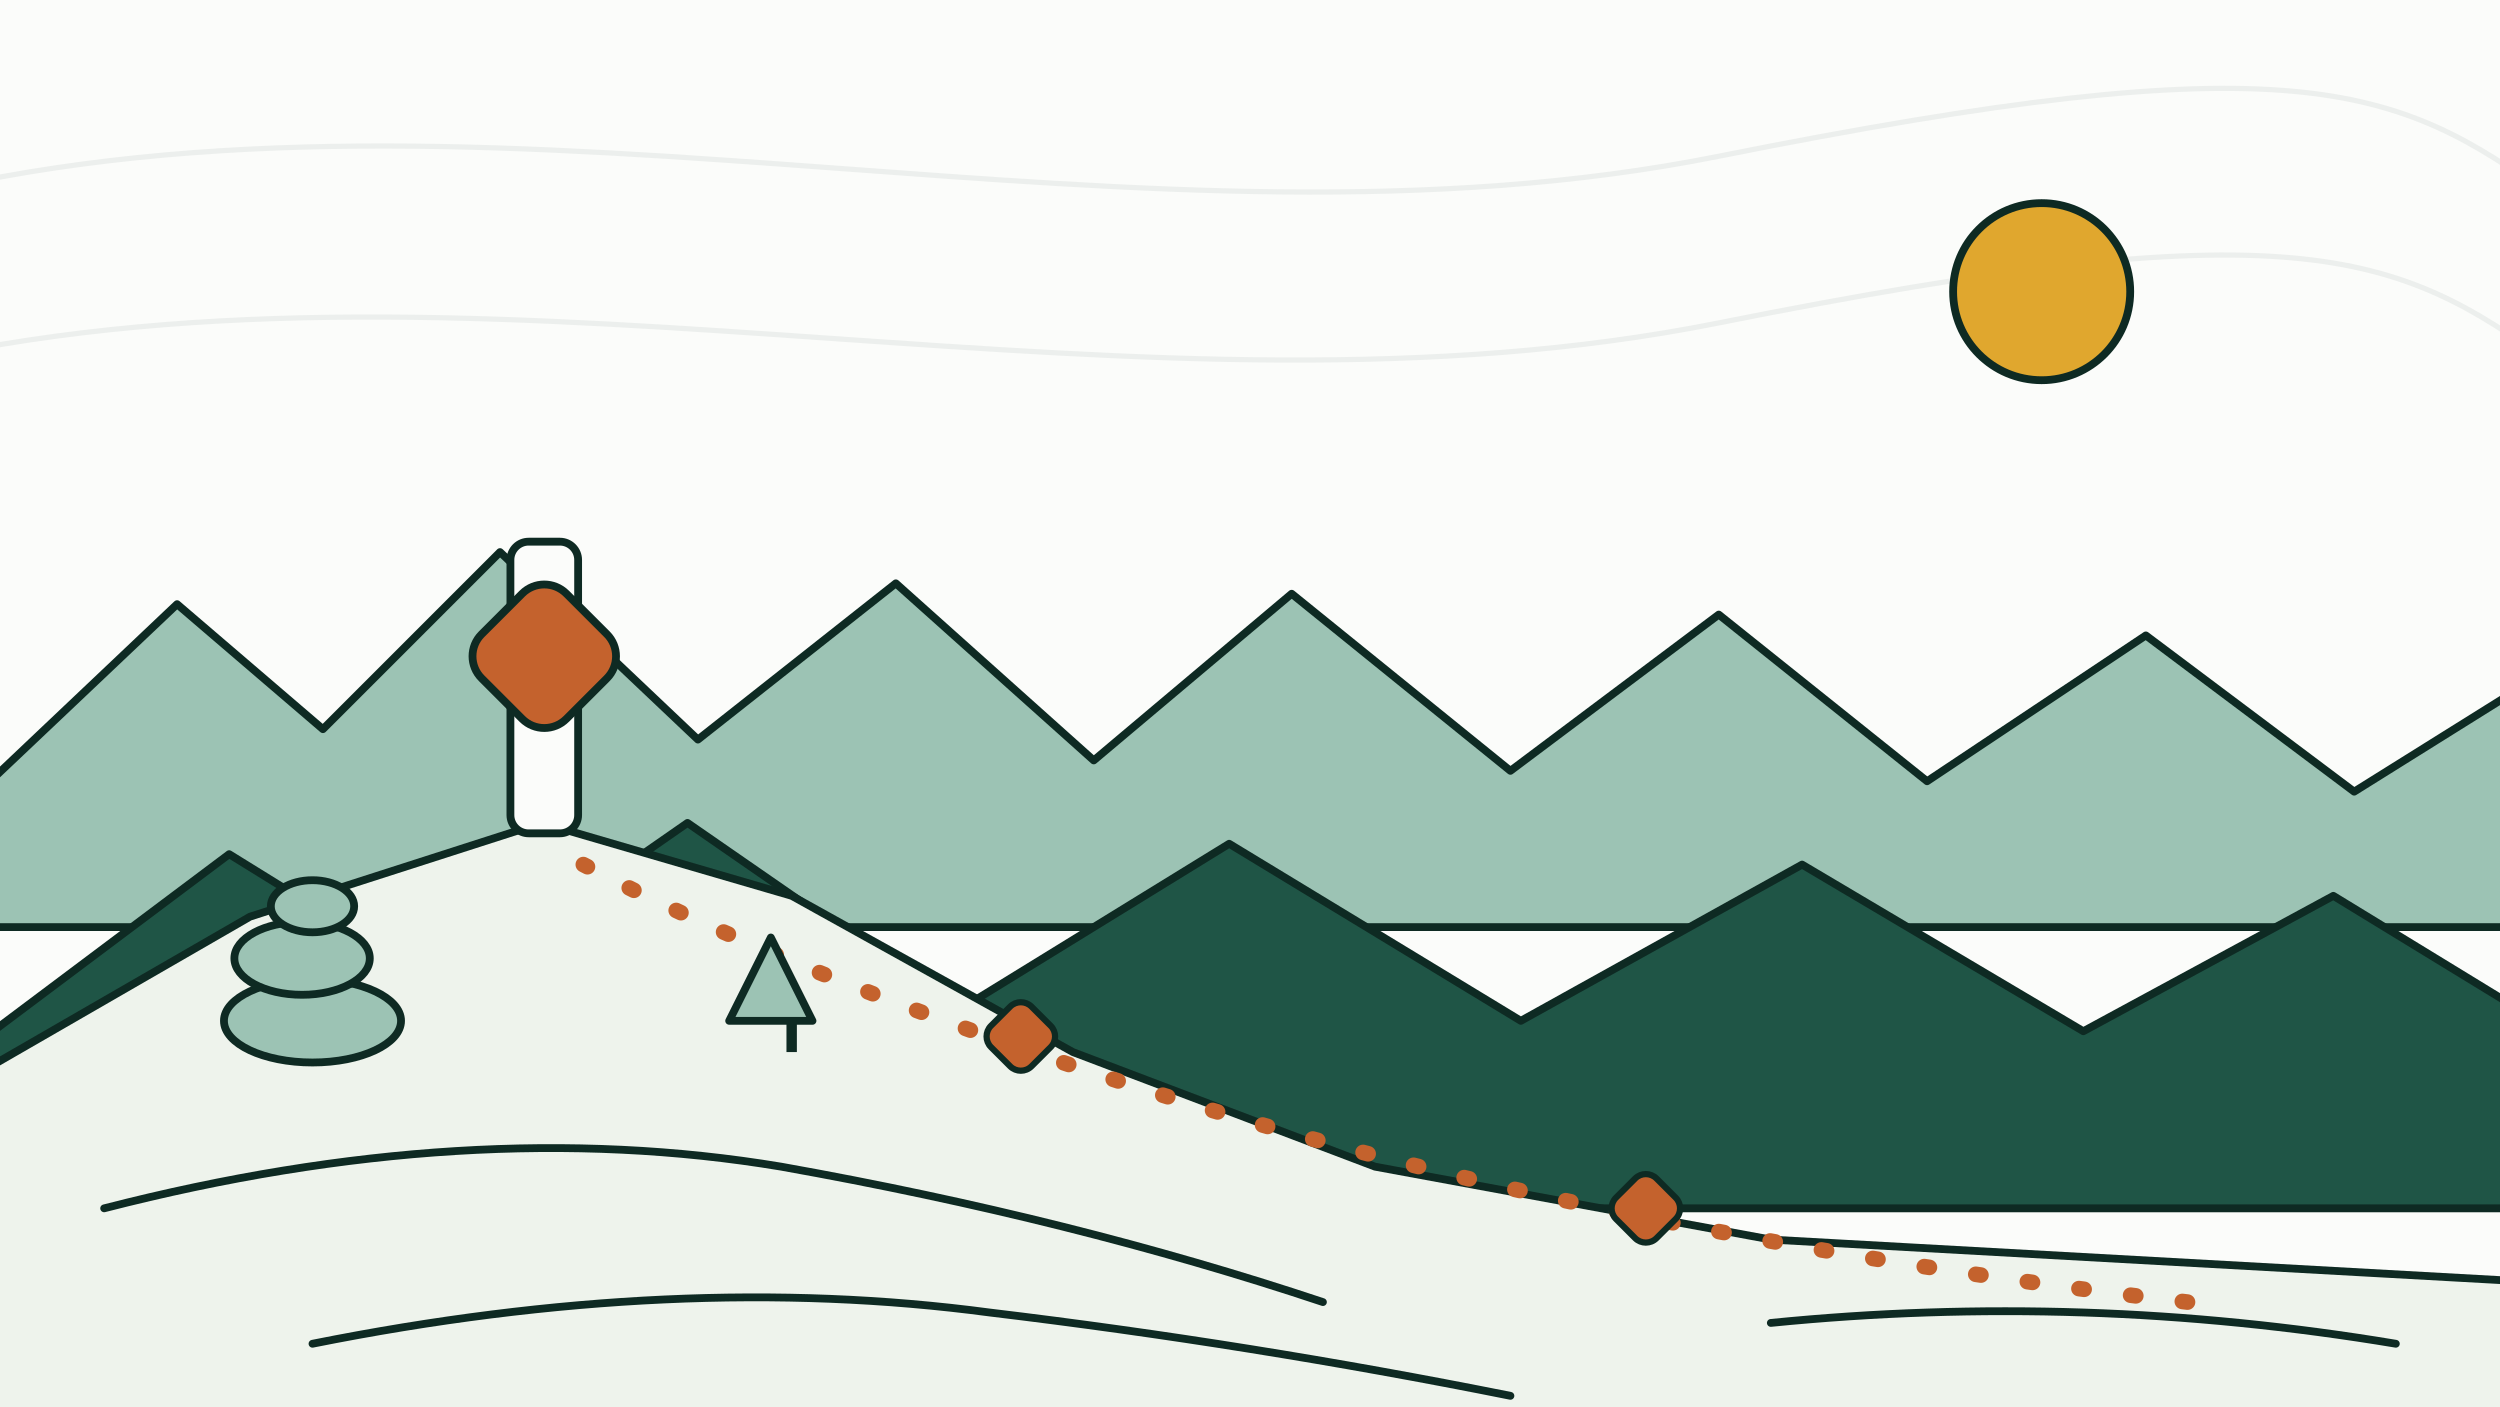
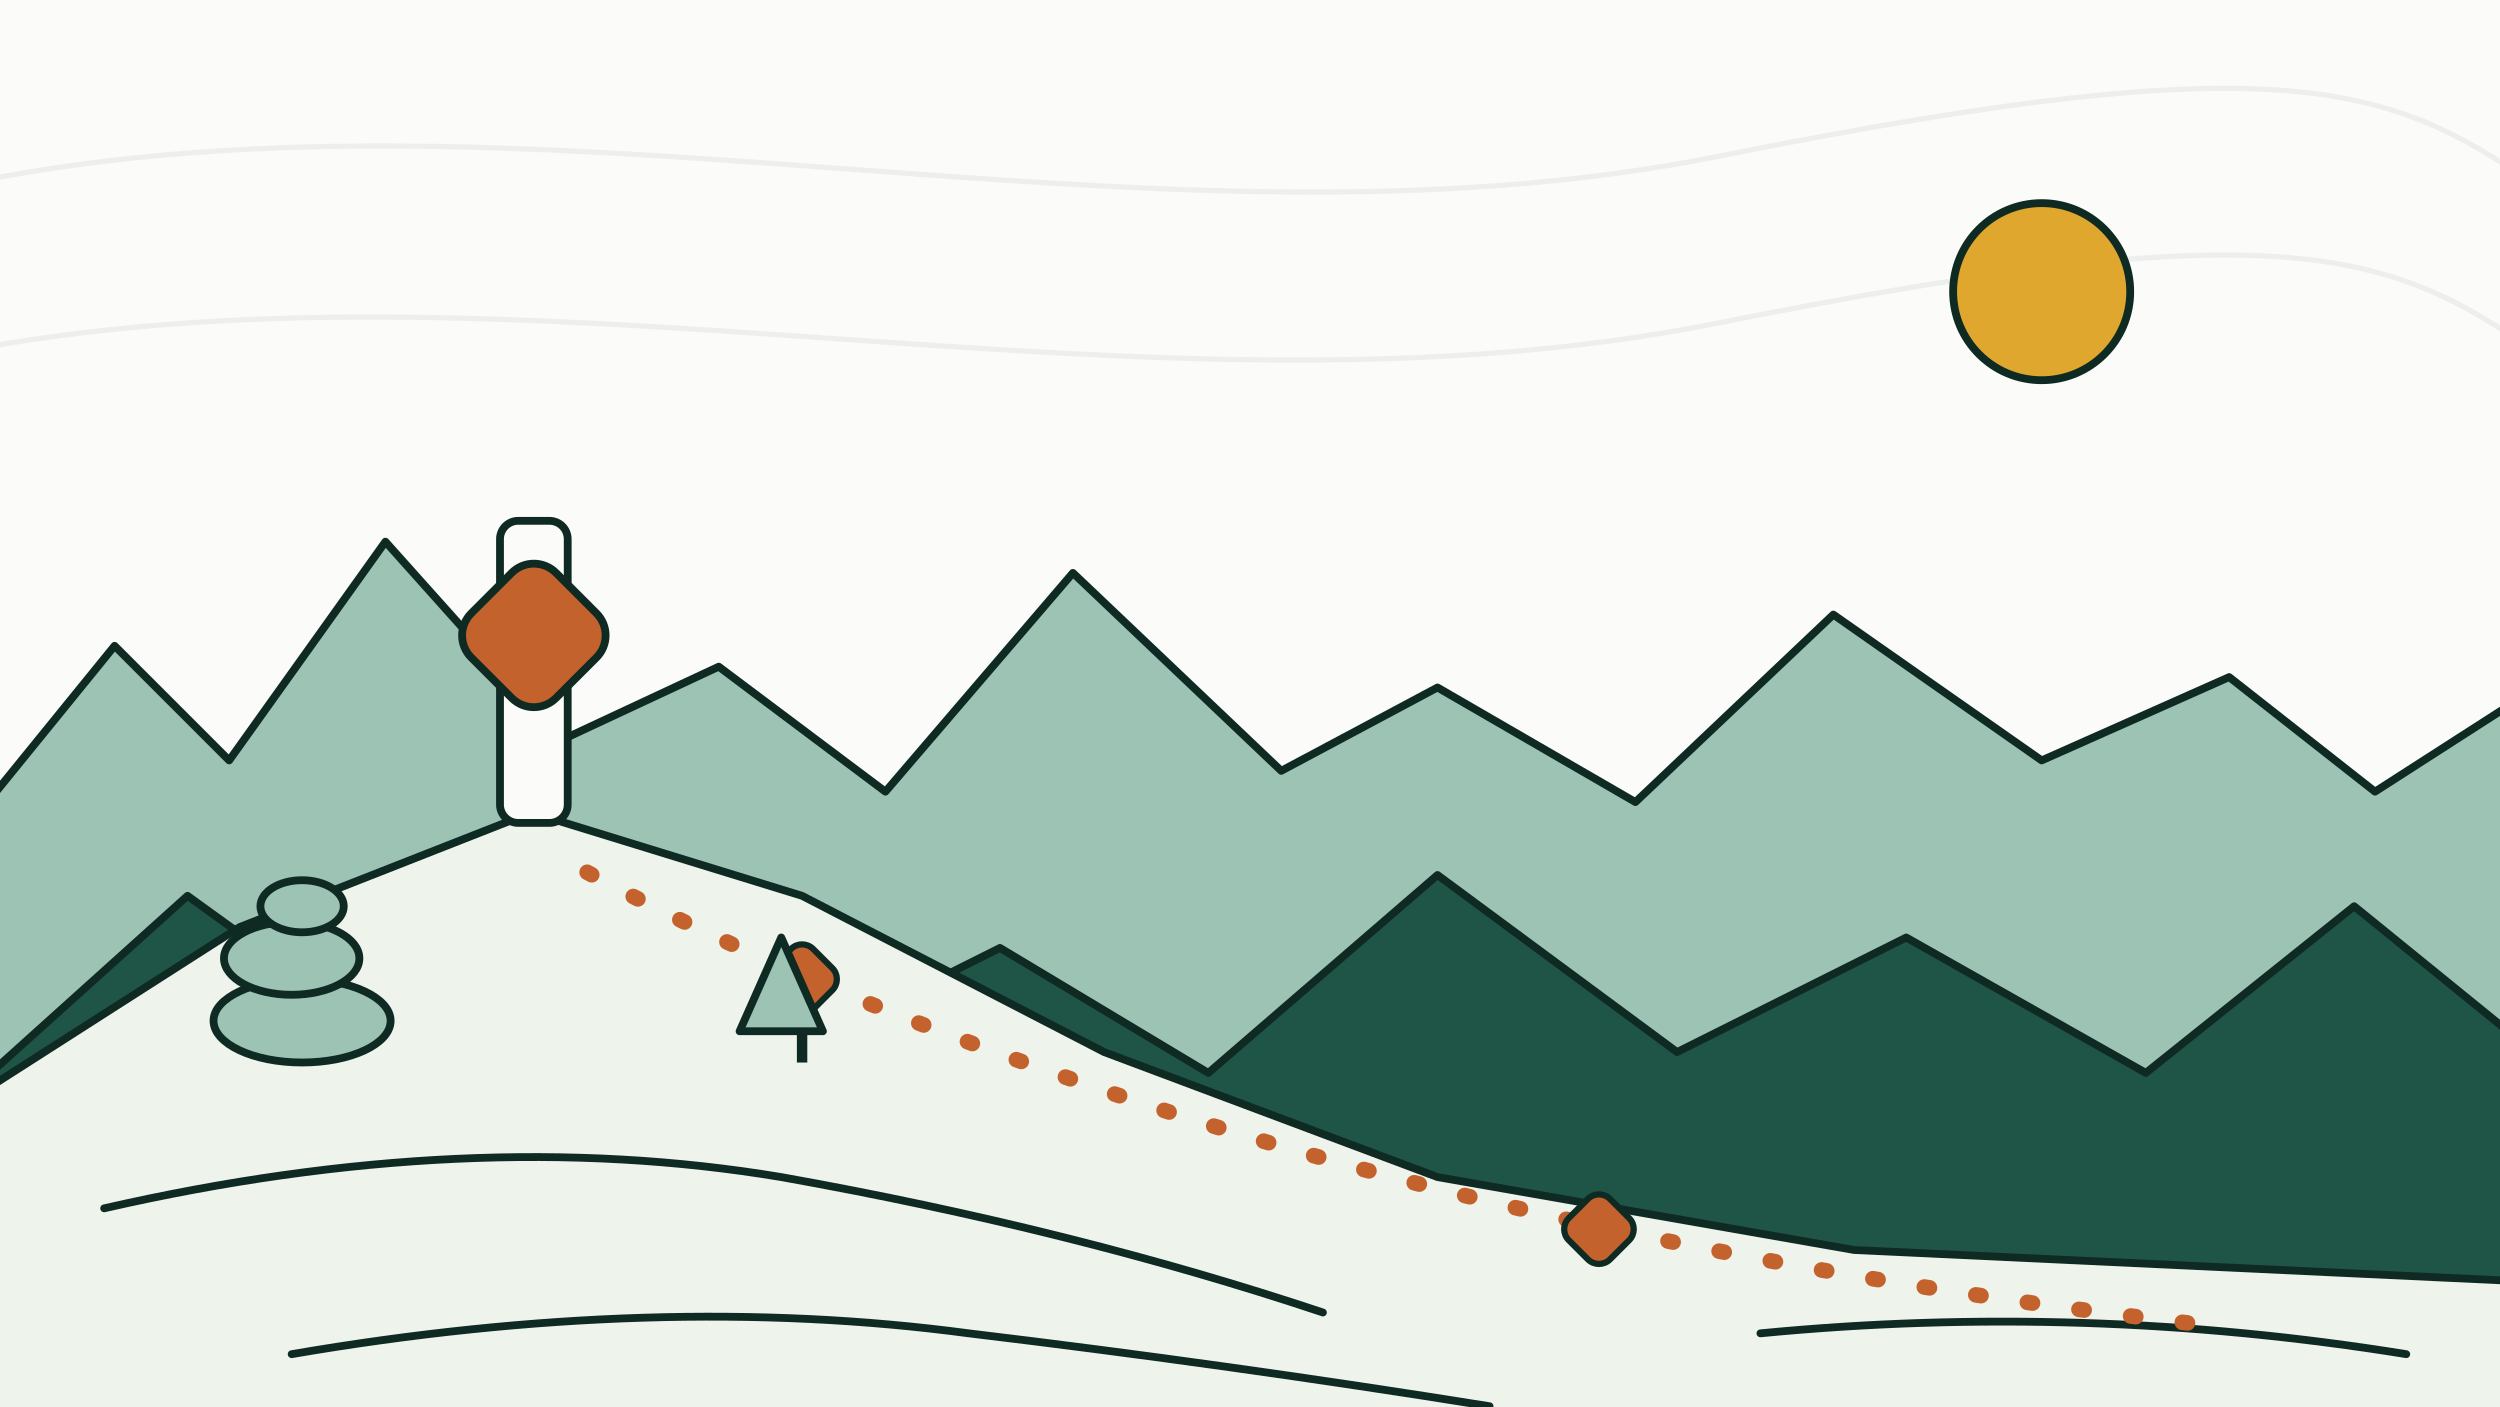
<svg xmlns="http://www.w3.org/2000/svg" viewBox="0 0 480 270" role="img">
  <rect width="480" height="270" fill="#FBFCFA" />
  <g fill="none" stroke="#0E2A23" stroke-opacity="0.06" stroke-width="1">
    <path d="M-10 36 C 100 12, 220 52, 330 30 S 460 16, 490 38" />
    <path d="M-10 68 C 100 46, 220 84, 330 62 S 460 48, 490 70" />
  </g>
  <circle cx="392" cy="56" r="17" fill="#E0A72E" stroke="#0E2A23" stroke-width="1.5" />
-   <path d="M-4 152 L34 116 L62 140 L96 106 L134 142 L172 112 L210 146 L248 114 L290 148 L330 118 L370 150 L412 122 L452 152 L484 132 L484 178 L-4 178 Z" fill="#9CC3B4" stroke="#0E2A23" stroke-width="1.5" stroke-linejoin="round" />
-   <path d="M-4 200 L44 164 L86 190 L132 158 L184 194 L236 162 L292 196 L346 166 L400 198 L448 172 L484 194 L484 232 L-4 232 Z" fill="#1F5546" stroke="#0E2A23" stroke-width="1.5" stroke-linejoin="round" />
-   <path d="M-4 274 L-4 206 L48 176 L104 158 L152 172 L206 202 L264 224 L340 238 L484 246 L484 274 Z" fill="#EEF3EC" stroke="#0E2A23" stroke-width="1.5" stroke-linejoin="round" />
+   <path d="M-4 156 L22 124 L44 146 L74 104 L108 142 L138 128 L170 152 L206 110 L246 148 L276 132 L314 154 L352 118 L392 146 L428 130 L456 152 L484 134 L484 216 L-4 216 Z" fill="#9CC3B4" stroke="#0E2A23" stroke-width="1.5" stroke-linejoin="round" />
+   <path d="M-4 208 L36 172 L72 198 L114 160 L156 200 L192 182 L232 206 L276 168 L322 202 L366 180 L412 206 L452 174 L484 200 L484 250 L-4 250 Z" fill="#1F5546" stroke="#0E2A23" stroke-width="1.5" stroke-linejoin="round" />
+   <path d="M-4 274 L-4 210 L46 178 L102 156 L154 172 L212 202 L276 226 L356 240 L484 246 L484 274 Z" fill="#EEF3EC" stroke="#0E2A23" stroke-width="1.5" stroke-linejoin="round" />
  <g fill="none" stroke="#0E2A23" stroke-width="1.5" stroke-linecap="round">
-     <path d="M20 232 Q90 214 150 224 Q206 234 254 250" />
-     <path d="M60 258 Q130 244 190 252 Q240 258 290 268" />
-     <path d="M340 254 Q400 248 460 258" />
+     <path d="M20 232 Q90 216 150 226 Q206 236 254 252" />
+     <path d="M56 260 Q126 248 186 256 Q236 262 286 270" />
+     <path d="M338 256 Q400 250 462 260" />
  </g>
-   <path d="M420 250 Q300 236 210 206 Q150 186 112 166" fill="none" stroke="#C4622D" stroke-width="3" stroke-dasharray="1 9" stroke-linecap="round" />
+   <path d="M420 254 Q300 240 208 208 Q150 188 110 166" fill="none" stroke="#C4622D" stroke-width="3" stroke-dasharray="1 9" stroke-linecap="round" />
  <g fill="#C4622D" stroke="#0E2A23" stroke-width="1.2">
-     <rect x="-5.5" y="-5.5" width="11" height="11" rx="2.9" transform="translate(316 232) rotate(45)" />
-     <rect x="-5.5" y="-5.5" width="11" height="11" rx="2.9" transform="translate(196 199) rotate(45)" />
+     <rect x="-5.6" y="-5.6" width="11.2" height="11.2" rx="3" transform="translate(307 236) rotate(45)" />
+     <rect x="-5.6" y="-5.6" width="11.2" height="11.2" rx="3" transform="translate(154 188) rotate(45)" />
  </g>
  <g stroke="#0E2A23" stroke-width="1.5" stroke-linejoin="round">
-     <path d="M148 180 L156 196 H140 Z" fill="#9CC3B4" />
-     <path d="M152 196 V202" stroke-width="2" />
+     <path d="M150 180 L158 198 H142 Z" fill="#9CC3B4" />
+     <path d="M154 198 V204" stroke-width="2" />
  </g>
  <g fill="#9CC3B4" stroke="#0E2A23" stroke-width="1.5">
-     <ellipse cx="60" cy="196" rx="17" ry="8" />
-     <ellipse cx="58" cy="184" rx="13" ry="7" />
-     <ellipse cx="60" cy="174" rx="8" ry="5" />
+     <ellipse cx="58" cy="196" rx="17" ry="8" />
+     <ellipse cx="56" cy="184" rx="13" ry="7" />
+     <ellipse cx="58" cy="174" rx="8" ry="5" />
  </g>
-   <rect x="98" y="104" width="13" height="56" rx="3.5" fill="#FBFCFA" stroke="#0E2A23" stroke-width="1.5" />
-   <path d="M98 115 H111" stroke="#0E2A23" stroke-width="1" />
-   <rect x="-11.5" y="-11.5" width="23" height="23" rx="6" transform="translate(104.5 126) rotate(45)" fill="#C4622D" stroke="#0E2A23" stroke-width="1.5" />
+   <rect x="96" y="100" width="13" height="58" rx="3.5" fill="#FBFCFA" stroke="#0E2A23" stroke-width="1.5" />
+   <path d="M96 111 H109" stroke="#0E2A23" stroke-width="1" />
+   <rect x="-11.5" y="-11.5" width="23" height="23" rx="6" transform="translate(102.5 122) rotate(45)" fill="#C4622D" stroke="#0E2A23" stroke-width="1.5" />
</svg>
